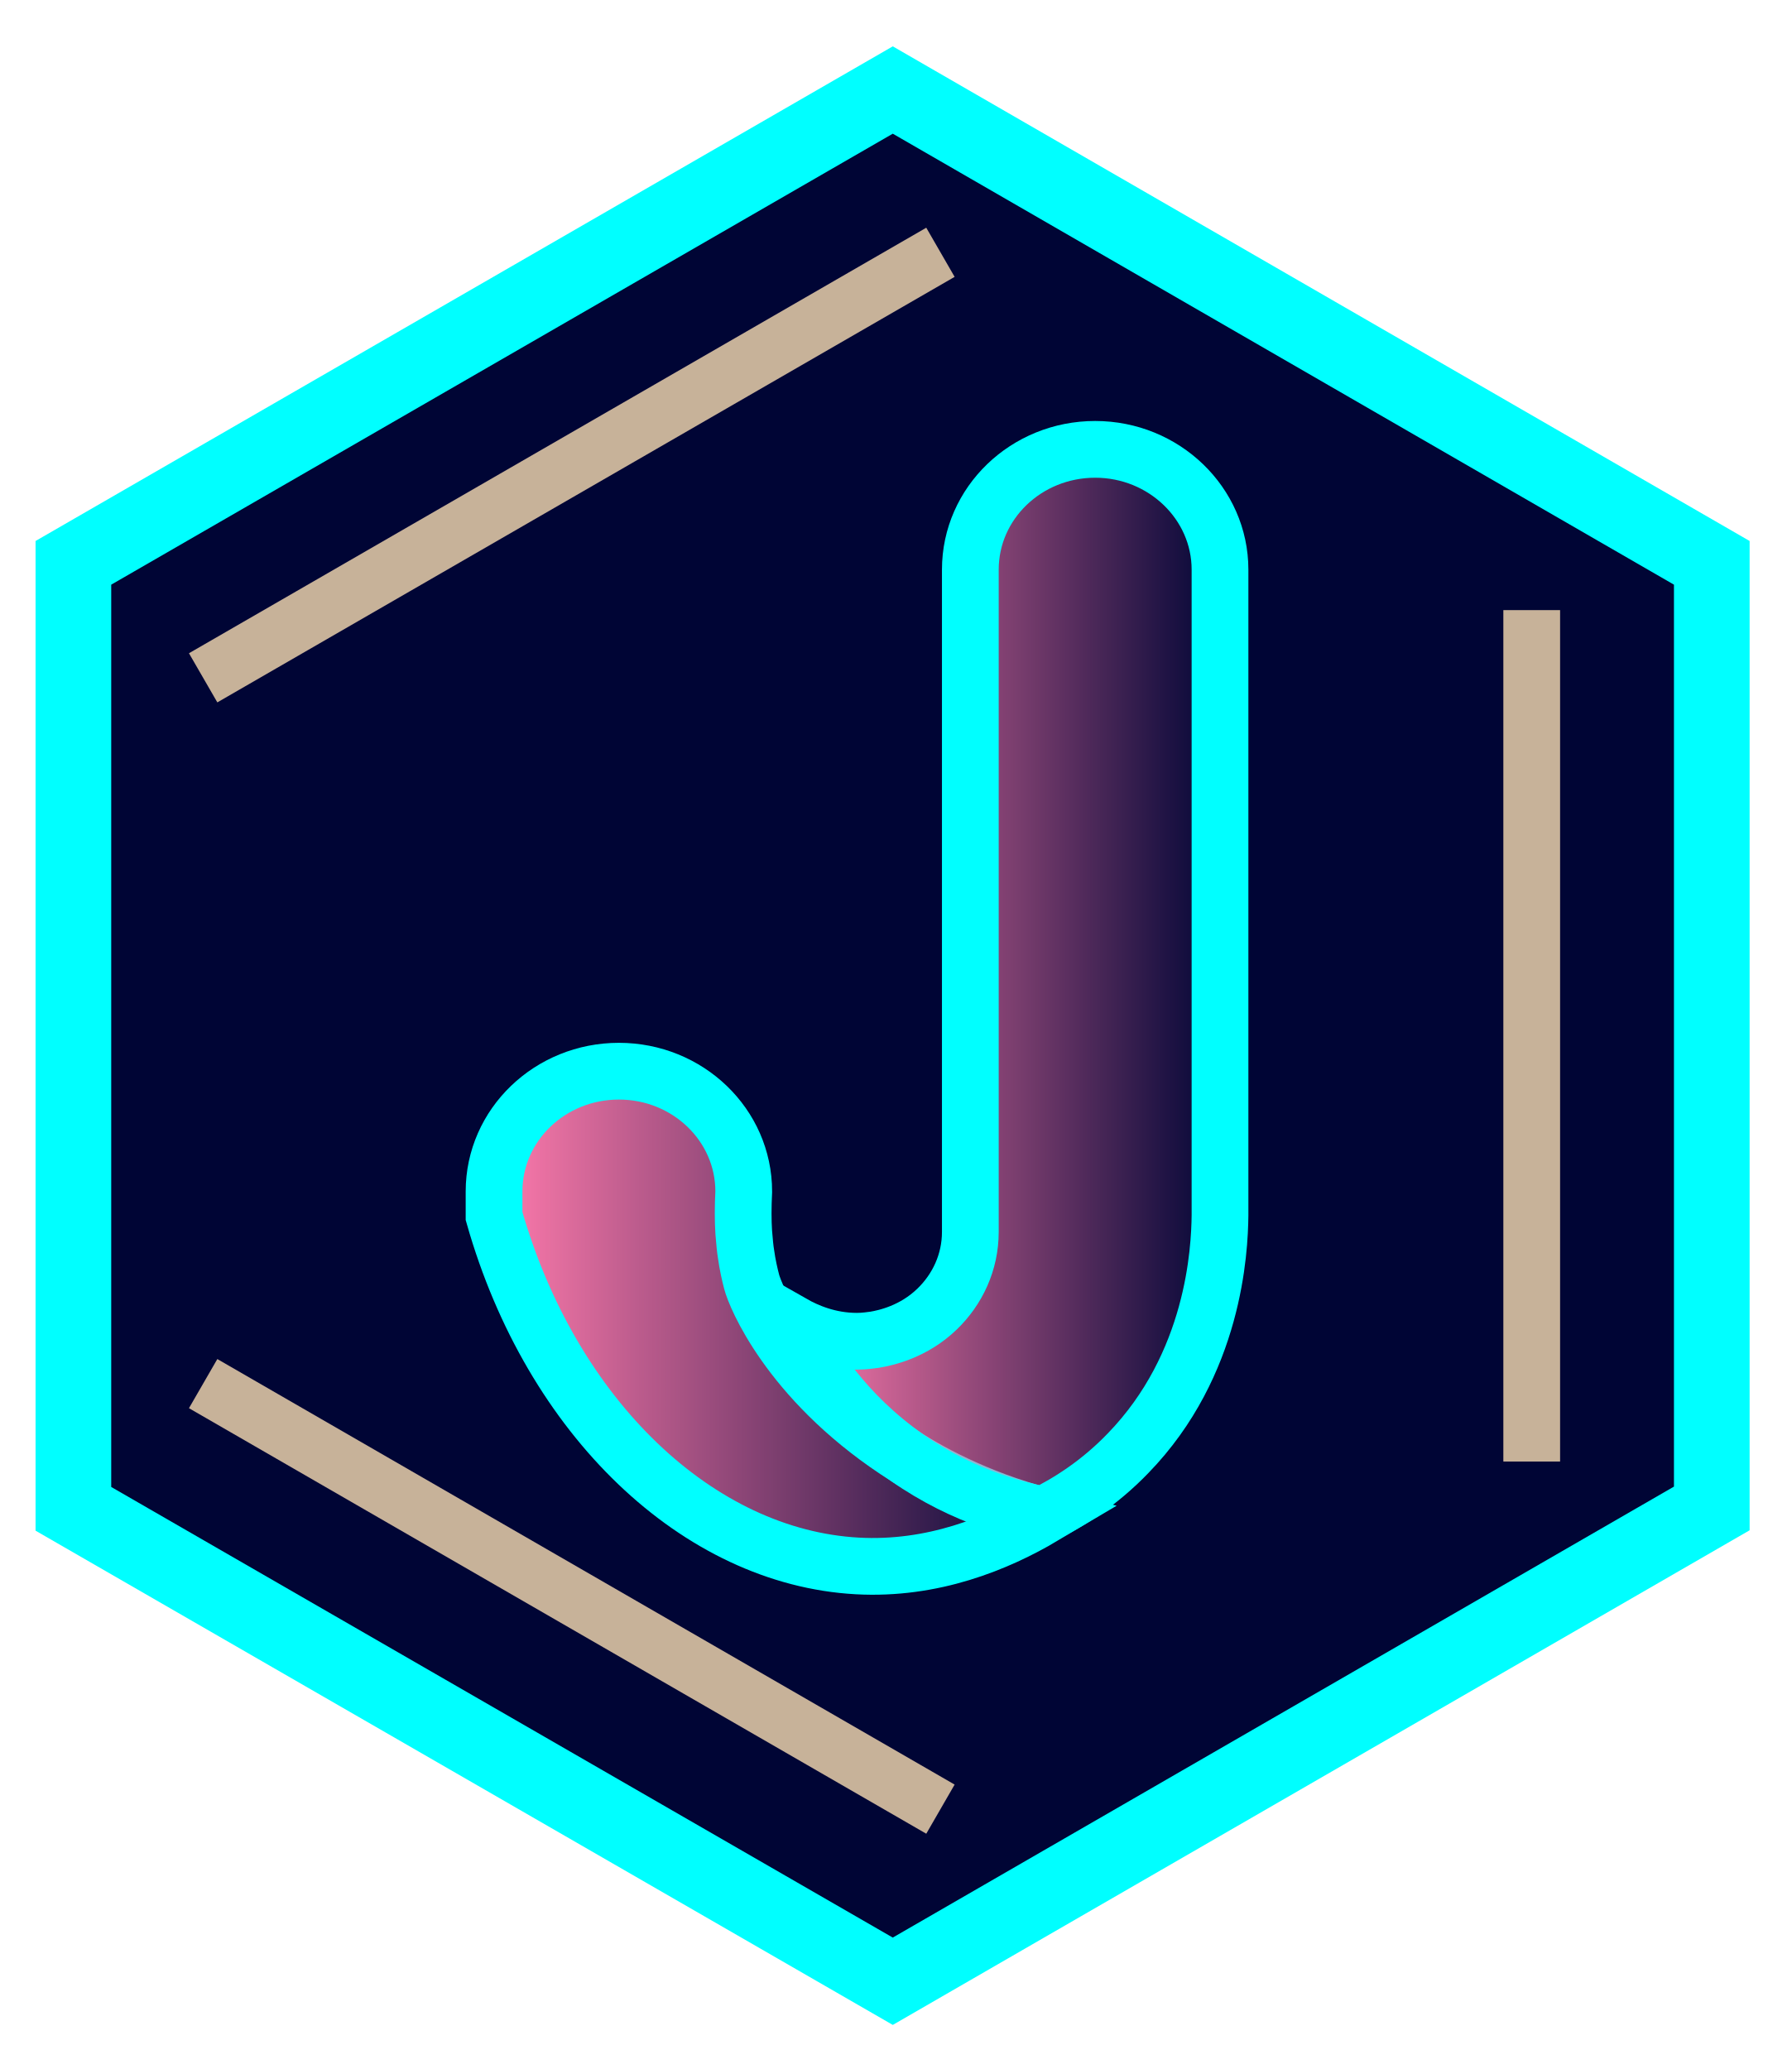
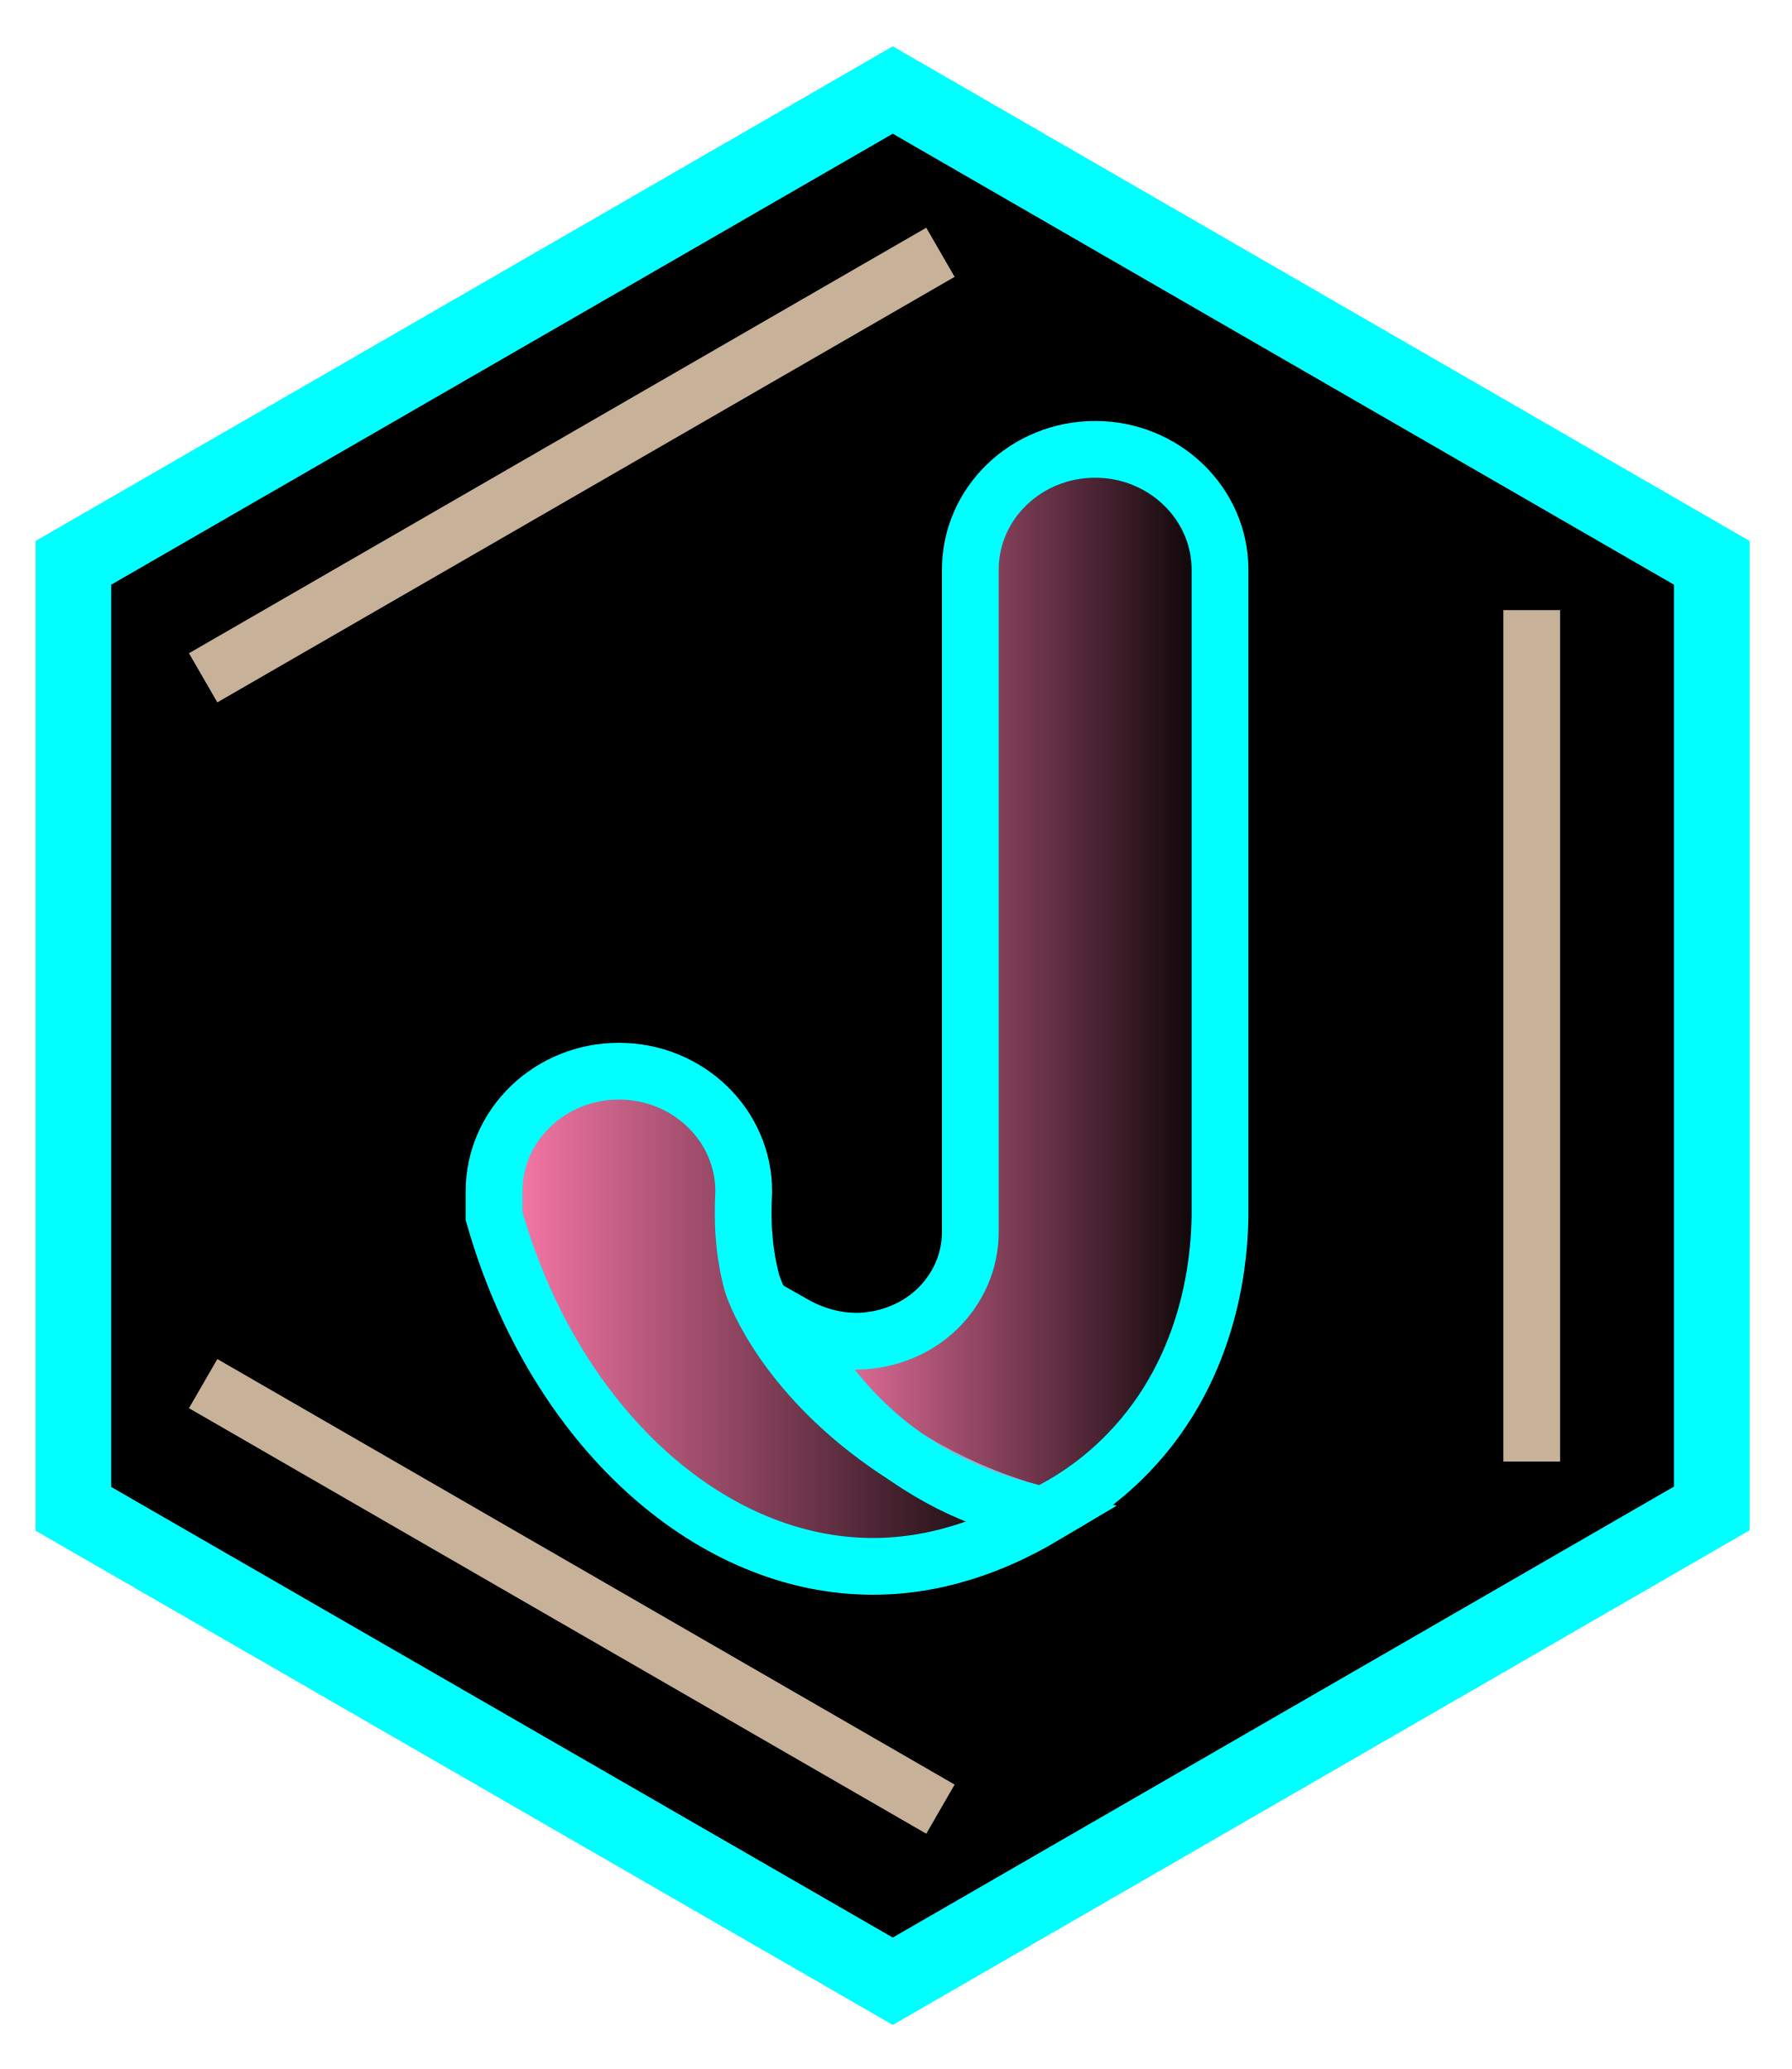
<svg xmlns="http://www.w3.org/2000/svg" version="1.1" id="Layer_1" x="0px" y="0px" viewBox="0 0 47.36 54.7" style="enable-background:new 0 0 47.36 54.7;" xml:space="preserve">
  <style type="text/css">
- 	.st0{fill:#000535;stroke:#00FFFF;stroke-width:2;stroke-miterlimit:10;}
+ 	.st0{fill:$bg-color;stroke:#00FFFF;stroke-width:2;stroke-miterlimit:10;}
	.st1{fill:url(#SVGID_1_);stroke:#00FFFF;stroke-width:1.5;stroke-miterlimit:10;}
	.st2{fill:url(#SVGID_2_);stroke:#00FFFF;stroke-width:1.5;stroke-miterlimit:10;}
	.st3{fill:none;stroke:#C7B299;stroke-width:1.5;stroke-miterlimit:10;}
	.st4{fill:url(#SVGID_3_);stroke:#00FFFF;stroke-width:1.5;stroke-miterlimit:10;}
</style>
  <polygon class="st0" points="23.6,2.38 1.94,14.88 1.94,39.89 23.6,52.38 45.25,39.88 45.25,14.88 " />
  <g>
    <linearGradient id="SVGID_1_" gradientUnits="userSpaceOnUse" x1="13.054" y1="76.337" x2="27.584" y2="76.337" gradientTransform="matrix(1 0 0 -1 0 111.1888)">
      <stop offset="0" style="stop-color:#FF7BAC" />
      <stop offset="1" style="stop-color:#FF7BAC;stop-opacity:0" />
    </linearGradient>
    <path class="st1" d="M19.87,33.89c-0.05-0.19-0.11-0.45-0.15-0.74c-0.02-0.12-0.04-0.31-0.06-0.57c-0.02-0.31-0.02-0.67,0-1.08   c0-1.76-1.48-3.18-3.3-3.18c-1.82,0-3.3,1.42-3.3,3.18v0.65c1.52,5.35,5.41,9.02,9.6,9.25c1.99,0.11,3.7-0.59,4.93-1.32   c-1.8-0.47-3.1-1.2-3.9-1.73C20.84,36.45,19.96,34.24,19.87,33.89z" />
    <linearGradient id="SVGID_2_" gradientUnits="userSpaceOnUse" x1="20.957" y1="85.217" x2="32.256" y2="85.217" gradientTransform="matrix(1 0 0 -1 0 111.1888)">
      <stop offset="0" style="stop-color:#FF7BAC" />
      <stop offset="1" style="stop-color:#FF7BAC;stop-opacity:0" />
    </linearGradient>
    <path class="st2" d="M28.95,11.88c-1.82,0-3.3,1.42-3.3,3.18v17.51c0,0.8-0.34,1.52-0.88,2.04c-0.62,0.6-1.35,0.76-1.65,0.81   c-0.09,0.01-0.26,0.04-0.47,0.04c-0.74,0-1.33-0.26-1.7-0.47c0.36,0.74,1.16,2.14,2.73,3.33c1.55,1.18,3.1,1.58,3.9,1.73   c0.67-0.33,1.48-0.84,2.24-1.63c2.28-2.35,2.42-5.37,2.43-6.29V15.06C32.25,13.31,30.77,11.88,28.95,11.88z" />
    <line class="st3" x1="40.49" y1="16.13" x2="40.49" y2="38.64" />
    <line class="st3" x1="24.86" y1="47.83" x2="5.37" y2="36.58" />
    <line class="st3" x1="5.37" y1="17.92" x2="24.86" y2="6.67" />
  </g>
  <linearGradient id="SVGID_3_" gradientUnits="userSpaceOnUse" x1="22.654" y1="41.384" x2="22.654" y2="41.384">
    <stop offset="0" style="stop-color:#FF7BAC" />
    <stop offset="1" style="stop-color:#FF7BAC;stop-opacity:0" />
  </linearGradient>
  <path class="st4" d="M22.65,41.38" />
</svg>
